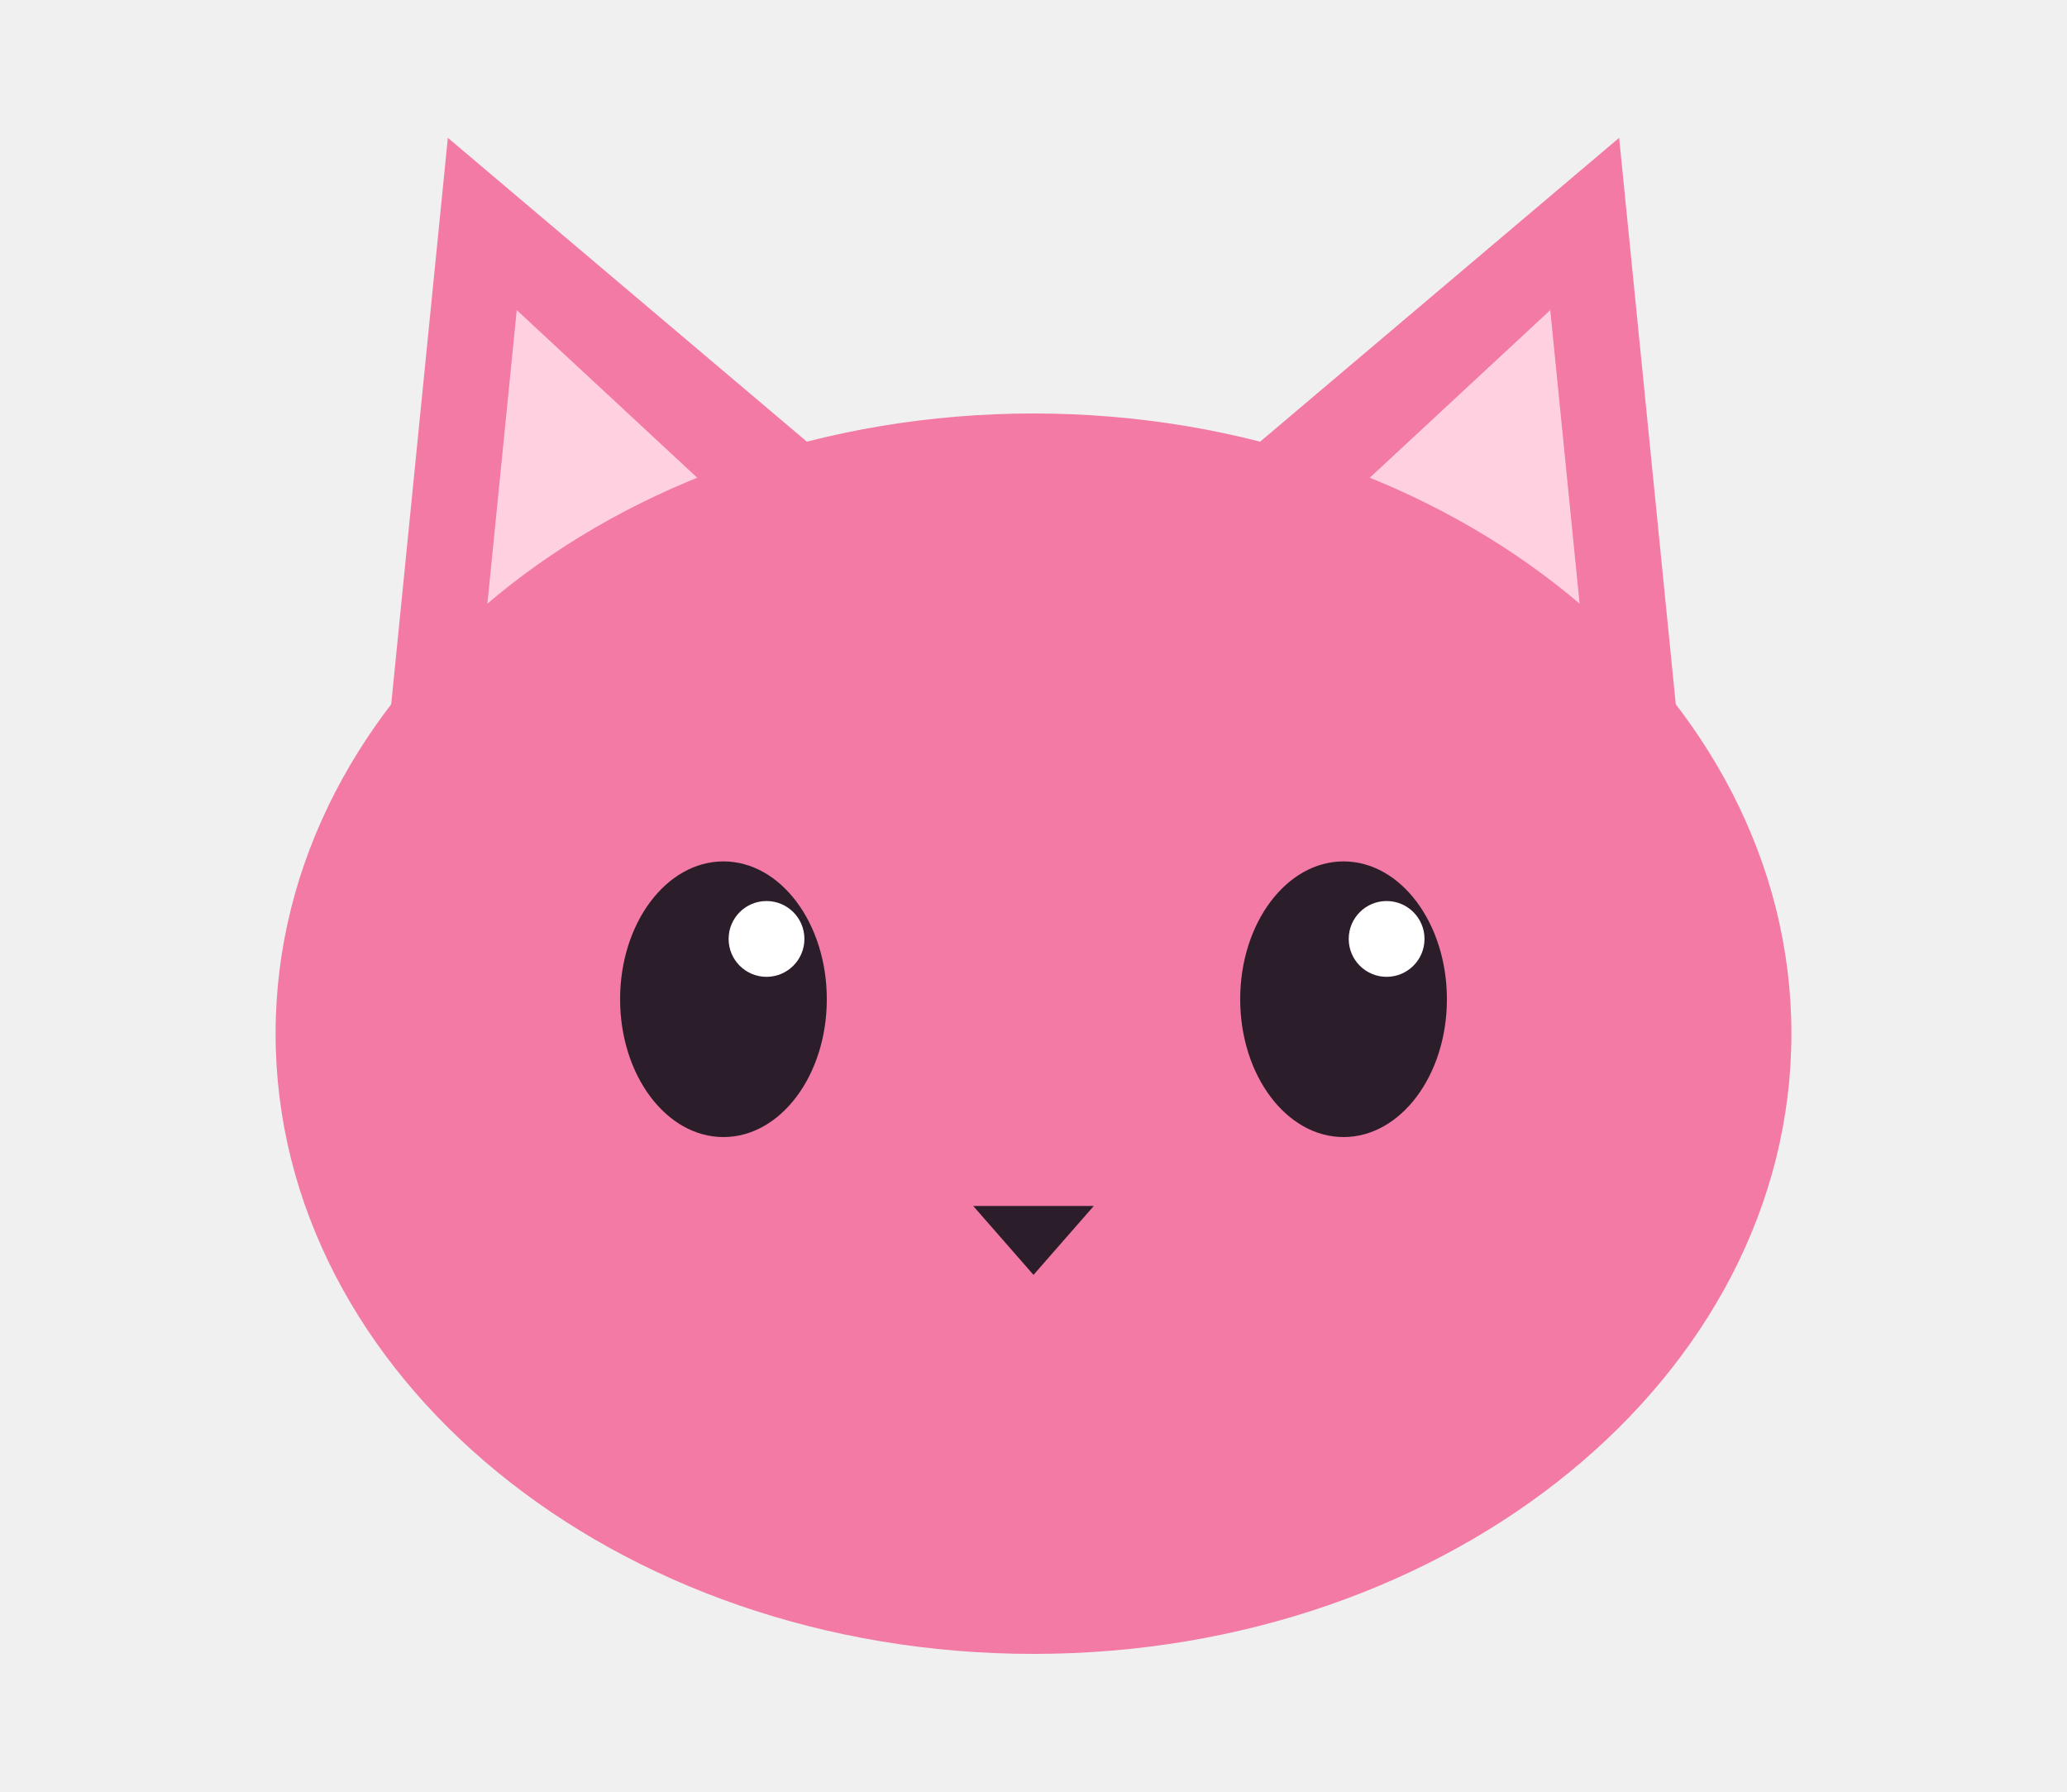
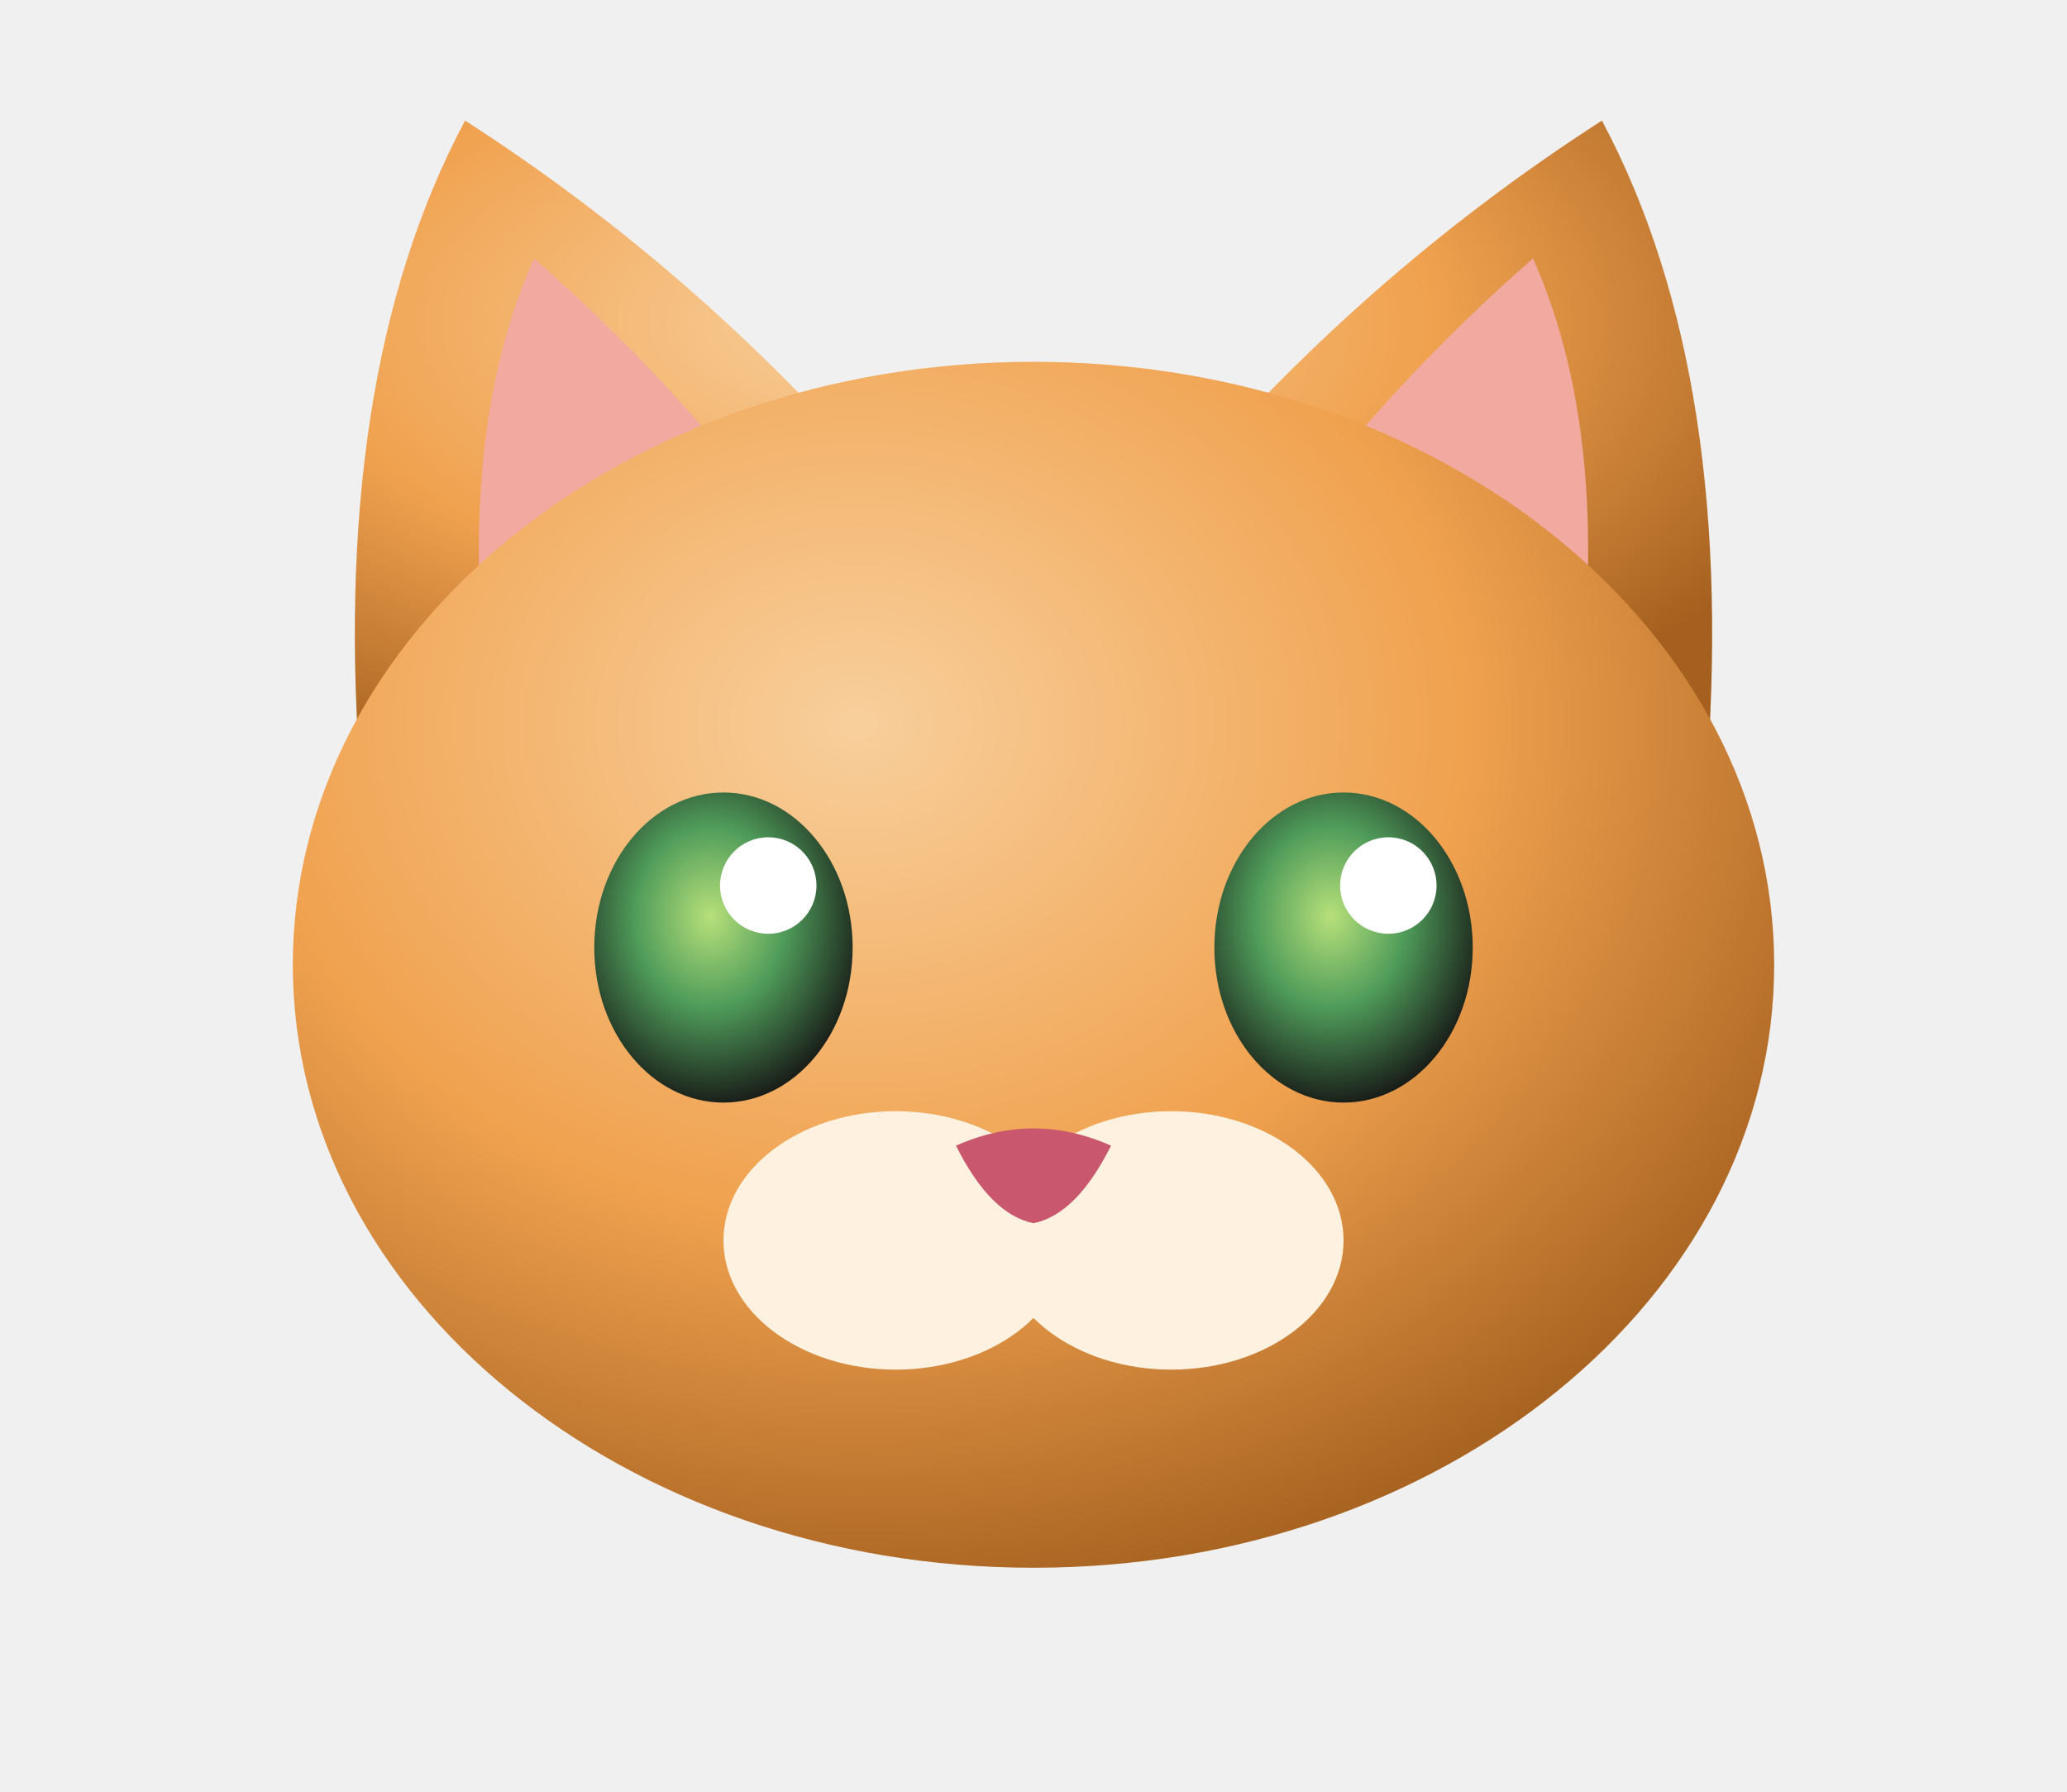
<svg xmlns="http://www.w3.org/2000/svg" viewBox="0 0 120 104">
-   <path d="M22 48 L26 8 L52 30 Z M98 48 L94 8 L68 30 Z" fill="#f27aa5" />
-   <path d="M28 38 L30 18 L44 31 Z M92 38 L90 18 L76 31 Z" fill="#ffd1e0" />
-   <ellipse cx="60" cy="60" rx="44" ry="36" fill="#f27aa5" />
-   <ellipse cx="42" cy="58" rx="6" ry="8" fill="#2b1d2a" />
-   <ellipse cx="78" cy="58" rx="6" ry="8" fill="#2b1d2a" />
-   <circle cx="44.5" cy="54.5" r="2.2" fill="#fff" />
-   <circle cx="80.5" cy="54.5" r="2.2" fill="#fff" />
-   <path d="M56.5 70 h7 l-3.5 4 z" fill="#2b1d2a" />
+   <defs>
+     <radialGradient id="f" cx="38%" cy="30%" r="75%">
+       <stop offset="0" stop-color="#f8cf9c" />
+       <stop offset=".55" stop-color="#f0a24f" />
+       <stop offset="1" stop-color="#a5601f" />
+     </radialGradient>
+     <radialGradient id="e" cx="45%" cy="40%" r="65%">
+       <stop offset="0" stop-color="#b7e07a" />
+       <stop offset=".45" stop-color="#4f9c5a" />
+       <stop offset="1" stop-color="#120d10" />
+     </radialGradient>
+   </defs>
+   <path d="M21 46 Q 19 22 27 7 Q 41 16 52 29 Z M99 46 Q 101 22 93 7 Q 79 16 68 29 Z" fill="url(#f)" />
+   <path d="M28 37 Q 27 24 31 15 Q 39 22 45 30 Z M92 37 Q 93 24 89 15 Q 81 22 75 30 Z" fill="#f2a9a0" />
+   <ellipse cx="60" cy="56" rx="43" ry="35" fill="url(#f)" />
+   <ellipse cx="52" cy="72" rx="10" ry="7.5" fill="#fff1e0" />
+   <ellipse cx="68" cy="72" rx="10" ry="7.5" fill="#fff1e0" />
+   <ellipse cx="42" cy="55" rx="7.5" ry="9" fill="url(#e)" />
+   <ellipse cx="78" cy="55" rx="7.5" ry="9" fill="url(#e)" />
+   <circle cx="44.6" cy="51.4" r="2.8" fill="#fff" />
+   <circle cx="80.6" cy="51.4" r="2.8" fill="#fff" />
+   <path d="M55.5 66.5 Q 60 64.5 64.5 66.5 Q 62.5 70.5 60 71 Q 57.5 70.5 55.5 66.5 Z" fill="#c9576d" />
</svg>
